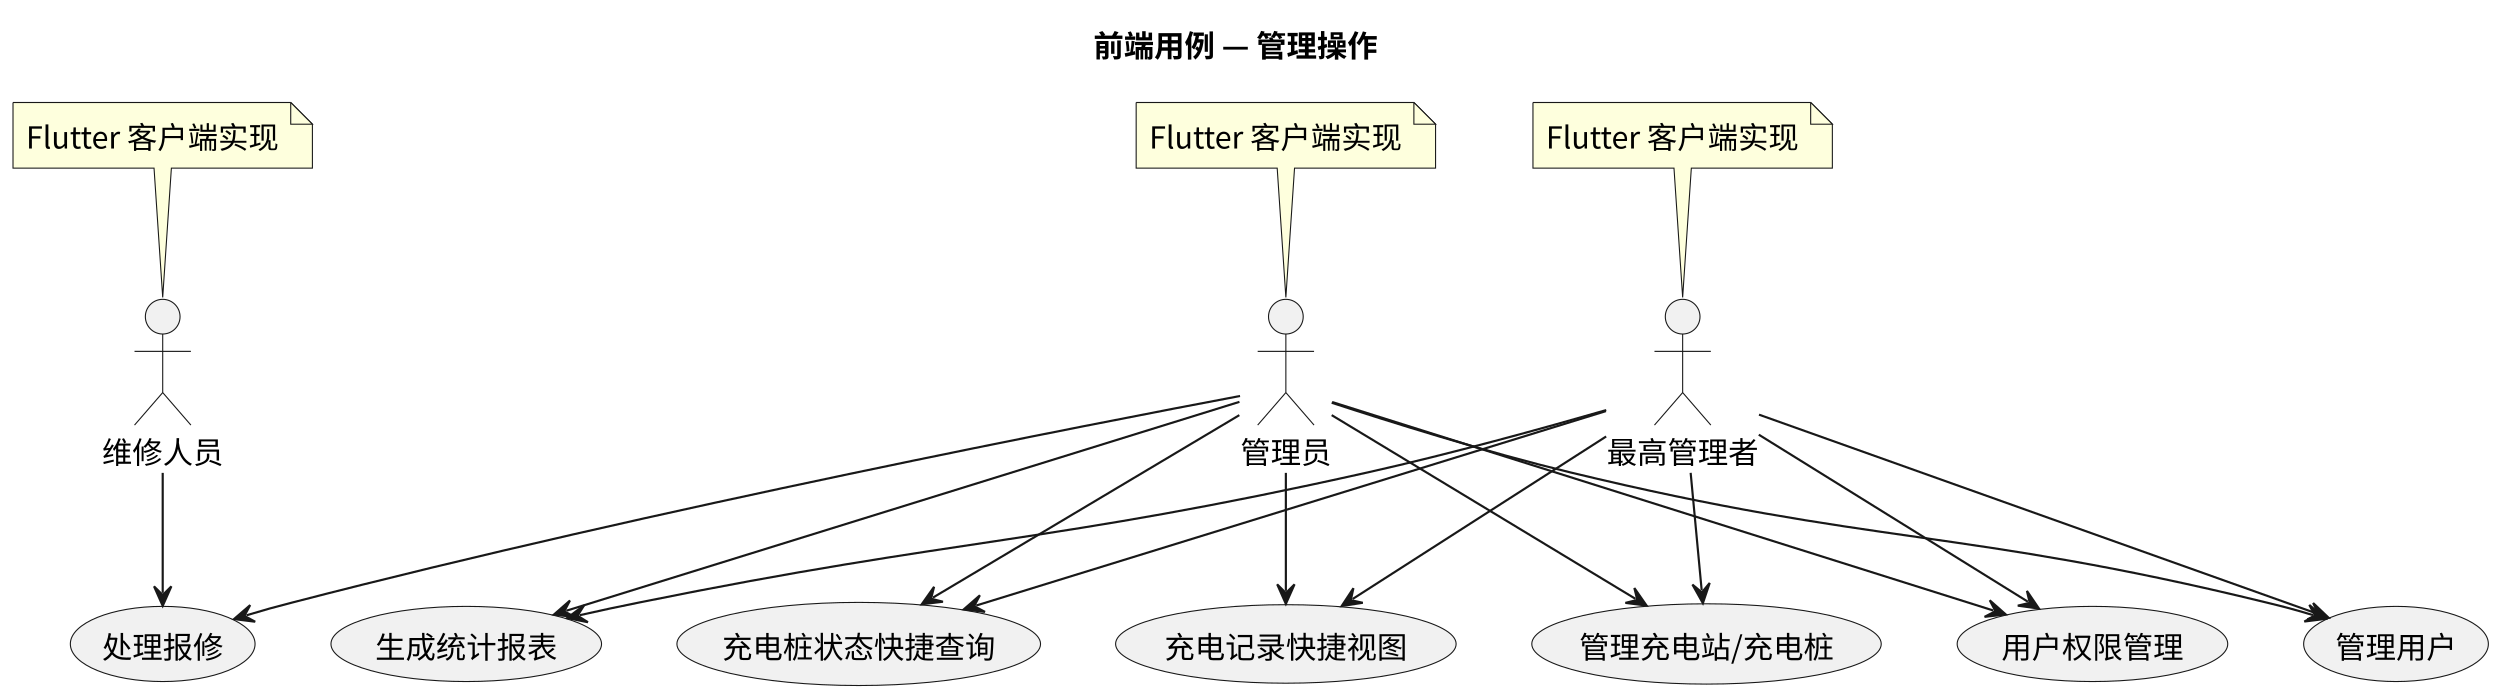
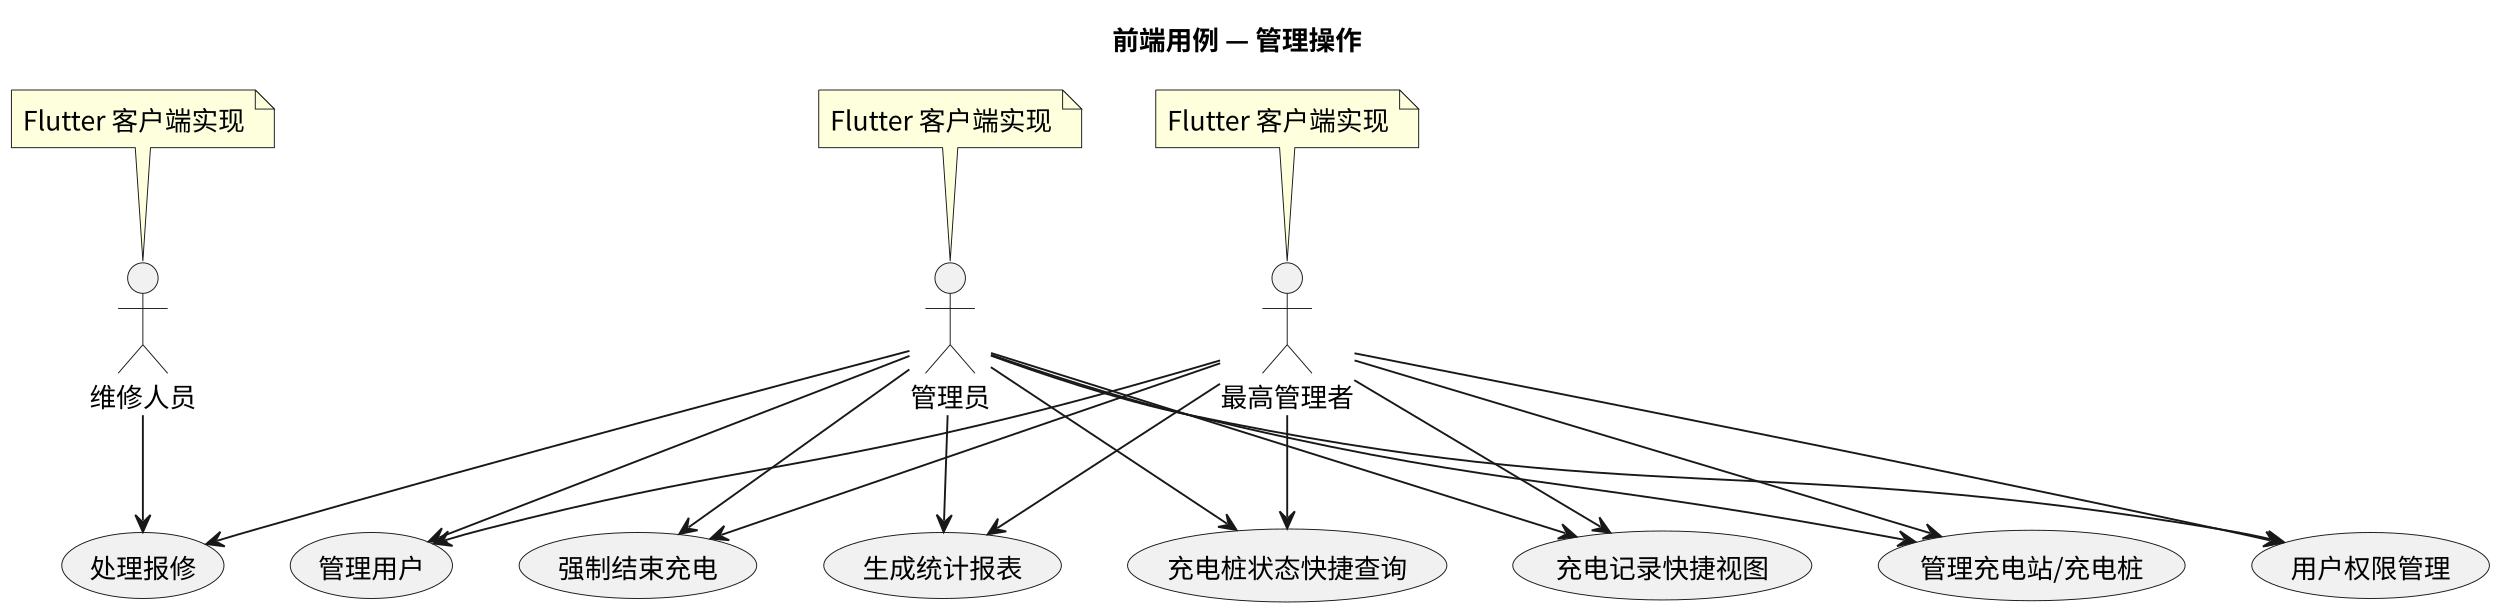
- <svg xmlns="http://www.w3.org/2000/svg" contentStyleType="text/css" data-diagram-type="DESCRIPTION" height="322px" preserveAspectRatio="none" style="width:1153px;height:322px;background:#FFFFFF;" version="1.1" viewBox="0 0 1153 322" width="1153px" zoomAndPan="magnify">
+ <svg xmlns="http://www.w3.org/2000/svg" contentStyleType="text/css" data-diagram-type="DESCRIPTION" height="322px" preserveAspectRatio="none" style="width:1313px;height:322px;background:#FFFFFF;" version="1.1" viewBox="0 0 1313 322" width="1313px" zoomAndPan="magnify">
  <defs />
  <g>
    <g class="title" data-source-line="3">
-       <text fill="#000000" font-family="Noto Sans CJK SC" font-size="14" font-weight="bold" lengthAdjust="spacing" textLength="131.067" x="504.284" y="26.24">前端用例 — 管理操作</text>
+       <text fill="#000000" font-family="Noto Sans CJK SC" font-size="14" font-weight="bold" lengthAdjust="spacing" textLength="131.067" x="584.183" y="26.24">前端用例 — 管理操作</text>
    </g>
    <g class="entity" data-entity="A" data-source-line="6" data-uid="ent0002" id="entity_A">
-       <ellipse cx="593.04" cy="146.052" fill="#F1F1F1" rx="8" ry="8" style="stroke:#181818;stroke-width:0.5;" />
-       <path d="M593.04,154.052 L593.04,181.052 M580.04,162.052 L606.04,162.052 M593.04,181.052 L580.04,196.052 M593.04,181.052 L606.04,196.052" fill="none" style="stroke:#181818;stroke-width:0.5;" />
-       <text fill="#000000" font-family="Noto Sans CJK SC" font-size="14" lengthAdjust="spacing" textLength="42" x="572.04" y="213.792">管理员</text>
+       <ellipse cx="499.04" cy="146.052" fill="#F1F1F1" rx="8" ry="8" style="stroke:#181818;stroke-width:0.5;" />
+       <path d="M499.04,154.052 L499.04,181.052 M486.04,162.052 L512.04,162.052 M499.04,181.052 L486.04,196.052 M499.04,181.052 L512.04,196.052" fill="none" style="stroke:#181818;stroke-width:0.5;" />
+       <text fill="#000000" font-family="Noto Sans CJK SC" font-size="14" lengthAdjust="spacing" textLength="42" x="478.04" y="213.792">管理员</text>
    </g>
    <g class="entity" data-entity="M" data-source-line="7" data-uid="ent0003" id="entity_M">
      <ellipse cx="75.04" cy="146.052" fill="#F1F1F1" rx="8" ry="8" style="stroke:#181818;stroke-width:0.5;" />
      <path d="M75.04,154.052 L75.04,181.052 M62.04,162.052 L88.04,162.052 M75.04,181.052 L62.04,196.052 M75.04,181.052 L88.04,196.052" fill="none" style="stroke:#181818;stroke-width:0.5;" />
      <text fill="#000000" font-family="Noto Sans CJK SC" font-size="14" lengthAdjust="spacing" textLength="56" x="47.04" y="213.792">维修人员</text>
    </g>
    <g class="entity" data-entity="SA" data-source-line="8" data-uid="ent0004" id="entity_SA">
-       <ellipse cx="776.04" cy="146.052" fill="#F1F1F1" rx="8" ry="8" style="stroke:#181818;stroke-width:0.5;" />
-       <path d="M776.04,154.052 L776.04,181.052 M763.04,162.052 L789.04,162.052 M776.04,181.052 L763.04,196.052 M776.04,181.052 L789.04,196.052" fill="none" style="stroke:#181818;stroke-width:0.5;" />
-       <text fill="#000000" font-family="Noto Sans CJK SC" font-size="14" lengthAdjust="spacing" textLength="70" x="741.04" y="213.792">最高管理者</text>
+       <ellipse cx="676.04" cy="146.052" fill="#F1F1F1" rx="8" ry="8" style="stroke:#181818;stroke-width:0.5;" />
+       <path d="M676.04,154.052 L676.04,181.052 M663.04,162.052 L689.04,162.052 M676.04,181.052 L663.04,196.052 M676.04,181.052 L689.04,196.052" fill="none" style="stroke:#181818;stroke-width:0.5;" />
+       <text fill="#000000" font-family="Noto Sans CJK SC" font-size="14" lengthAdjust="spacing" textLength="70" x="641.04" y="213.792">最高管理者</text>
    </g>
    <g class="entity" data-entity="GMN5" data-source-line="10" data-uid="ent0006" id="entity_GMN5">
-       <path d="M524,47.272 L524,77.544 A0,0 0 0 0 524,77.544 L589.04,77.544 L593.04,137.172 L597.04,77.544 L662.082,77.544 A0,0 0 0 0 662.082,77.544 L662.082,57.272 L652.082,47.272 L524,47.272 A0,0 0 0 0 524,47.272" fill="#FEFFDD" style="stroke:#181818;stroke-width:0.5;" />
-       <path d="M652.082,47.272 L652.082,57.272 L662.082,57.272 L652.082,47.272" fill="#FEFFDD" style="stroke:#181818;stroke-width:0.5;" />
-       <text fill="#000000" font-family="Noto Sans CJK SC" font-size="14" lengthAdjust="spacing" textLength="117.082" x="530" y="68.512">Flutter 客户端实现</text>
+       <path d="M430,47.272 L430,77.544 A0,0 0 0 0 430,77.544 L495.04,77.544 L499.04,137.172 L503.04,77.544 L568.082,77.544 A0,0 0 0 0 568.082,77.544 L568.082,57.272 L558.082,47.272 L430,47.272 A0,0 0 0 0 430,47.272" fill="#FEFFDD" style="stroke:#181818;stroke-width:0.5;" />
+       <path d="M558.082,47.272 L558.082,57.272 L568.082,57.272 L558.082,47.272" fill="#FEFFDD" style="stroke:#181818;stroke-width:0.5;" />
+       <text fill="#000000" font-family="Noto Sans CJK SC" font-size="14" lengthAdjust="spacing" textLength="117.082" x="436" y="68.512">Flutter 客户端实现</text>
    </g>
    <g class="entity" data-entity="GMN8" data-source-line="11" data-uid="ent0009" id="entity_GMN8">
      <path d="M6,47.272 L6,77.544 A0,0 0 0 0 6,77.544 L71.04,77.544 L75.04,137.172 L79.04,77.544 L144.082,77.544 A0,0 0 0 0 144.082,77.544 L144.082,57.272 L134.082,47.272 L6,47.272 A0,0 0 0 0 6,47.272" fill="#FEFFDD" style="stroke:#181818;stroke-width:0.5;" />
      <path d="M134.082,47.272 L134.082,57.272 L144.082,57.272 L134.082,47.272" fill="#FEFFDD" style="stroke:#181818;stroke-width:0.5;" />
      <text fill="#000000" font-family="Noto Sans CJK SC" font-size="14" lengthAdjust="spacing" textLength="117.082" x="12" y="68.512">Flutter 客户端实现</text>
    </g>
    <g class="entity" data-entity="GMN11" data-source-line="12" data-uid="ent0012" id="entity_GMN11">
-       <path d="M707,47.272 L707,77.544 A0,0 0 0 0 707,77.544 L772.04,77.544 L776.04,137.172 L780.04,77.544 L845.082,77.544 A0,0 0 0 0 845.082,77.544 L845.082,57.272 L835.082,47.272 L707,47.272 A0,0 0 0 0 707,47.272" fill="#FEFFDD" style="stroke:#181818;stroke-width:0.5;" />
-       <path d="M835.082,47.272 L835.082,57.272 L845.082,57.272 L835.082,47.272" fill="#FEFFDD" style="stroke:#181818;stroke-width:0.5;" />
-       <text fill="#000000" font-family="Noto Sans CJK SC" font-size="14" lengthAdjust="spacing" textLength="117.082" x="713" y="68.512">Flutter 客户端实现</text>
+       <path d="M607,47.272 L607,77.544 A0,0 0 0 0 607,77.544 L672.04,77.544 L676.04,137.172 L680.04,77.544 L745.082,77.544 A0,0 0 0 0 745.082,77.544 L745.082,57.272 L735.082,47.272 L607,47.272 A0,0 0 0 0 607,47.272" fill="#FEFFDD" style="stroke:#181818;stroke-width:0.5;" />
+       <path d="M735.082,47.272 L735.082,57.272 L745.082,57.272 L735.082,47.272" fill="#FEFFDD" style="stroke:#181818;stroke-width:0.5;" />
+       <text fill="#000000" font-family="Noto Sans CJK SC" font-size="14" lengthAdjust="spacing" textLength="117.082" x="613" y="68.512">Flutter 客户端实现</text>
    </g>
    <g class="entity" data-entity="HR" data-source-line="14" data-uid="ent0014" id="entity_HR">
      <ellipse cx="75.038" cy="296.996" fill="#F1F1F1" rx="42.598" ry="17.334" style="stroke:#181818;stroke-width:0.5;" />
      <text fill="#000000" font-family="Noto Sans CJK SC" font-size="14" lengthAdjust="spacing" textLength="56" x="47.038" y="303.632">处理报修</text>
    </g>
    <g class="entity" data-entity="MM" data-source-line="15" data-uid="ent0015" id="entity_MM">
-       <ellipse cx="787.044" cy="296.989" fill="#F1F1F1" rx="80.584" ry="18.517" style="stroke:#181818;stroke-width:0.5;" />
-       <text fill="#000000" font-family="Noto Sans CJK SC" font-size="14" lengthAdjust="spacing" textLength="117.487" x="728.3" y="303.625">管理充电站/充电桩</text>
+       <ellipse cx="1067.044" cy="296.989" fill="#F1F1F1" rx="80.584" ry="18.517" style="stroke:#181818;stroke-width:0.5;" />
+       <text fill="#000000" font-family="Noto Sans CJK SC" font-size="14" lengthAdjust="spacing" textLength="117.487" x="1008.3" y="303.625">管理充电站/充电桩</text>
    </g>
    <g class="entity" data-entity="PM" data-source-line="16" data-uid="ent0016" id="entity_PM">
-       <ellipse cx="965.037" cy="296.996" fill="#F1F1F1" rx="62.397" ry="17.334" style="stroke:#181818;stroke-width:0.5;" />
-       <text fill="#000000" font-family="Noto Sans CJK SC" font-size="14" lengthAdjust="spacing" textLength="84" x="923.037" y="303.632">用户权限管理</text>
+       <ellipse cx="1245.037" cy="296.996" fill="#F1F1F1" rx="62.397" ry="17.334" style="stroke:#181818;stroke-width:0.5;" />
+       <text fill="#000000" font-family="Noto Sans CJK SC" font-size="14" lengthAdjust="spacing" textLength="84" x="1203.037" y="303.632">用户权限管理</text>
    </g>
    <g class="entity" data-entity="MU" data-source-line="17" data-uid="ent0017" id="entity_MU">
-       <ellipse cx="1105.038" cy="296.996" fill="#F1F1F1" rx="42.598" ry="17.334" style="stroke:#181818;stroke-width:0.5;" />
-       <text fill="#000000" font-family="Noto Sans CJK SC" font-size="14" lengthAdjust="spacing" textLength="56" x="1077.038" y="303.632">管理用户</text>
+       <ellipse cx="195.038" cy="296.996" fill="#F1F1F1" rx="42.598" ry="17.334" style="stroke:#181818;stroke-width:0.5;" />
+       <text fill="#000000" font-family="Noto Sans CJK SC" font-size="14" lengthAdjust="spacing" textLength="56" x="167.038" y="303.632">管理用户</text>
    </g>
-     <g class="entity" data-entity="GS" data-source-line="18" data-uid="ent0018" id="entity_GS">
-       <ellipse cx="215.037" cy="296.996" fill="#F1F1F1" rx="62.397" ry="17.334" style="stroke:#181818;stroke-width:0.5;" />
-       <text fill="#000000" font-family="Noto Sans CJK SC" font-size="14" lengthAdjust="spacing" textLength="84" x="173.037" y="303.632">生成统计报表</text>
+     <g class="entity" data-entity="FSC" data-source-line="18" data-uid="ent0018" id="entity_FSC">
+       <ellipse cx="335.037" cy="296.996" fill="#F1F1F1" rx="62.397" ry="17.334" style="stroke:#181818;stroke-width:0.5;" />
+       <text fill="#000000" font-family="Noto Sans CJK SC" font-size="14" lengthAdjust="spacing" textLength="84" x="293.037" y="303.632">强制结束充电</text>
    </g>
-     <g class="entity" data-entity="QC" data-source-line="19" data-uid="ent0019" id="entity_QC">
-       <ellipse cx="396.044" cy="296.993" fill="#F1F1F1" rx="83.854" ry="19.171" style="stroke:#181818;stroke-width:0.5;" />
-       <text fill="#000000" font-family="Noto Sans CJK SC" font-size="14" lengthAdjust="spacing" textLength="125.999" x="333.045" y="303.629">充电桩状态快捷查询</text>
+     <g class="entity" data-entity="GS" data-source-line="19" data-uid="ent0019" id="entity_GS">
+       <ellipse cx="495.037" cy="296.996" fill="#F1F1F1" rx="62.397" ry="17.334" style="stroke:#181818;stroke-width:0.5;" />
+       <text fill="#000000" font-family="Noto Sans CJK SC" font-size="14" lengthAdjust="spacing" textLength="84" x="453.037" y="303.632">生成统计报表</text>
    </g>
-     <g class="entity" data-entity="QV" data-source-line="20" data-uid="ent0020" id="entity_QV">
-       <ellipse cx="593.038" cy="296.987" fill="#F1F1F1" rx="78.528" ry="18.105" style="stroke:#181818;stroke-width:0.5;" />
-       <text fill="#000000" font-family="Noto Sans CJK SC" font-size="14" lengthAdjust="spacing" textLength="111.999" x="537.038" y="303.623">充电记录快捷视图</text>
+     <g class="entity" data-entity="QC" data-source-line="20" data-uid="ent0020" id="entity_QC">
+       <ellipse cx="676.044" cy="296.993" fill="#F1F1F1" rx="83.854" ry="19.171" style="stroke:#181818;stroke-width:0.5;" />
+       <text fill="#000000" font-family="Noto Sans CJK SC" font-size="14" lengthAdjust="spacing" textLength="125.999" x="613.044" y="303.629">充电桩状态快捷查询</text>
    </g>
-     <g class="link" data-entity-1="A" data-entity-2="HR" data-source-line="22" data-uid="lnk21" id="link_A_HR">
-       <path d="M571.9,182.632 C506.52,194.962 302,234.542 135.04,277.822 C126.19,280.112 122.433,281.126 113.663,283.776" fill="none" id="A-to-HR" style="stroke:#181818;stroke-width:1;" />
-       <polygon fill="#181818" points="107.92,285.512,117.692,286.738,112.706,284.066,115.378,279.08,107.92,285.512" style="stroke:#181818;stroke-width:1;" />
+     <g class="entity" data-entity="QV" data-source-line="21" data-uid="ent0021" id="entity_QV">
+       <ellipse cx="873.038" cy="296.987" fill="#F1F1F1" rx="78.528" ry="18.105" style="stroke:#181818;stroke-width:0.5;" />
+       <text fill="#000000" font-family="Noto Sans CJK SC" font-size="14" lengthAdjust="spacing" textLength="111.999" x="817.038" y="303.623">充电记录快捷视图</text>
    </g>
-     <g class="link" data-entity-1="A" data-entity-2="MM" data-source-line="23" data-uid="lnk22" id="link_A_MM">
-       <path d="M614.17,191.462 C649.43,212.782 715.096,252.487 754.266,276.177" fill="none" id="A-to-MM" style="stroke:#181818;stroke-width:1;" />
-       <polygon fill="#181818" points="759.4,279.282,753.769,271.202,755.122,276.694,749.629,278.047,759.4,279.282" style="stroke:#181818;stroke-width:1;" />
+     <g class="link" data-entity-1="A" data-entity-2="HR" data-source-line="23" data-uid="lnk22" id="link_A_HR">
+       <path d="M477.65,184.282 C421.39,199.062 264.71,240.532 135.04,277.822 C126.36,280.312 122.743,281.364 114.053,283.994" fill="none" id="A-to-HR" style="stroke:#181818;stroke-width:1;" />
+       <polygon fill="#181818" points="108.31,285.732,118.083,286.953,113.096,284.284,115.766,279.296,108.31,285.732" style="stroke:#181818;stroke-width:1;" />
    </g>
-     <g class="link" data-entity-1="A" data-entity-2="PM" data-source-line="24" data-uid="lnk23" id="link_A_PM">
-       <path d="M614.38,185.412 C674.59,204.402 840.808,256.818 919.338,281.578" fill="none" id="A-to-PM" style="stroke:#181818;stroke-width:1;" />
-       <polygon fill="#181818" points="925.06,283.382,917.679,276.861,920.291,281.878,915.274,284.49,925.06,283.382" style="stroke:#181818;stroke-width:1;" />
+     <g class="link" data-entity-1="A" data-entity-2="MM" data-source-line="24" data-uid="lnk23" id="link_A_MM">
+       <path d="M520.48,186.342 C545.18,194.942 587.13,208.872 624.04,217.822 C775.3,254.482 815.86,250.302 969.04,277.822 C980.96,279.962 987.789,281.205 999.999,283.455" fill="none" id="A-to-MM" style="stroke:#181818;stroke-width:1;" />
+       <polygon fill="#181818" points="1005.9,284.542,997.774,278.977,1000.983,283.636,996.324,286.845,1005.9,284.542" style="stroke:#181818;stroke-width:1;" />
    </g>
-     <g class="link" data-entity-1="A" data-entity-2="MU" data-source-line="25" data-uid="lnk24" id="link_A_MU">
-       <path d="M614.18,185.752 C639.92,194.182 684.82,208.322 724.04,217.822 C865.1,251.972 904.04,243.402 1045.04,277.822 C1054.03,280.012 1057.917,281.015 1066.777,283.695" fill="none" id="A-to-MU" style="stroke:#181818;stroke-width:1;" />
-       <polygon fill="#181818" points="1072.52,285.432,1065.064,278.998,1067.734,283.984,1062.747,286.655,1072.52,285.432" style="stroke:#181818;stroke-width:1;" />
+     <g class="link" data-entity-1="A" data-entity-2="PM" data-source-line="25" data-uid="lnk24" id="link_A_PM">
+       <path d="M520.38,186.752 C545,195.742 586.87,210.022 624.04,217.822 C860.8,267.522 926.48,237.632 1165.04,277.822 C1176.28,279.712 1182.446,280.888 1193.676,283.408" fill="none" id="A-to-PM" style="stroke:#181818;stroke-width:1;" />
+       <polygon fill="#181818" points="1199.53,284.722,1191.624,278.848,1194.651,283.627,1189.873,286.654,1199.53,284.722" style="stroke:#181818;stroke-width:1;" />
    </g>
-     <g class="link" data-entity-1="A" data-entity-2="GS" data-source-line="26" data-uid="lnk25" id="link_A_GS">
-       <path d="M571.63,185.332 C510.65,204.252 340.99,256.903 261.18,281.673" fill="none" id="A-to-GS" style="stroke:#181818;stroke-width:1;" />
-       <polygon fill="#181818" points="255.45,283.452,265.231,284.604,260.225,281.97,262.86,276.964,255.45,283.452" style="stroke:#181818;stroke-width:1;" />
+     <g class="link" data-entity-1="A" data-entity-2="MU" data-source-line="26" data-uid="lnk25" id="link_A_MU">
+       <path d="M477.66,186.932 C424.55,207.432 292.058,258.551 230.738,282.221" fill="none" id="A-to-MU" style="stroke:#181818;stroke-width:1;" />
+       <polygon fill="#181818" points="225.14,284.382,234.977,284.873,229.804,282.581,232.096,277.409,225.14,284.382" style="stroke:#181818;stroke-width:1;" />
    </g>
-     <g class="link" data-entity-1="A" data-entity-2="QC" data-source-line="27" data-uid="lnk26" id="link_A_QC">
-       <path d="M571.58,191.462 C536.08,212.602 470.235,251.812 430.265,275.612" fill="none" id="A-to-QC" style="stroke:#181818;stroke-width:1;" />
-       <polygon fill="#181818" points="425.11,278.682,434.889,277.514,429.406,276.124,430.796,270.64,425.11,278.682" style="stroke:#181818;stroke-width:1;" />
+     <g class="link" data-entity-1="A" data-entity-2="FSC" data-source-line="27" data-uid="lnk26" id="link_A_FSC">
+       <path d="M477.6,194.022 C446.26,216.442 393.12,254.452 361.63,276.972" fill="none" id="A-to-FSC" style="stroke:#181818;stroke-width:1;" />
+       <polygon fill="#181818" points="356.75,280.462,366.397,278.48,360.817,277.553,361.744,271.973,356.75,280.462" style="stroke:#181818;stroke-width:1;" />
    </g>
-     <g class="link" data-entity-1="A" data-entity-2="QV" data-source-line="28" data-uid="lnk27" id="link_A_QV">
-       <path d="M593.04,218.072 C593.04,238.572 593.04,256.602 593.04,272.502" fill="none" id="A-to-QV" style="stroke:#181818;stroke-width:1;" />
-       <polygon fill="#181818" points="593.04,278.502,597.04,269.502,593.04,273.502,589.04,269.502,593.04,278.502" style="stroke:#181818;stroke-width:1;" />
+     <g class="link" data-entity-1="A" data-entity-2="GS" data-source-line="28" data-uid="lnk27" id="link_A_GS">
+       <path d="M497.7,218.072 C496.99,238.972 496.354,257.545 495.814,273.425" fill="none" id="A-to-GS" style="stroke:#181818;stroke-width:1;" />
+       <polygon fill="#181818" points="495.61,279.422,499.914,270.563,495.78,274.425,491.918,270.291,495.61,279.422" style="stroke:#181818;stroke-width:1;" />
    </g>
-     <g class="link" data-entity-1="M" data-entity-2="HR" data-source-line="29" data-uid="lnk28" id="link_M_HR">
+     <g class="link" data-entity-1="A" data-entity-2="QC" data-source-line="29" data-uid="lnk28" id="link_A_QC">
+       <path d="M520.39,192.832 C552.76,214.282 609.189,251.687 644.419,275.037" fill="none" id="A-to-QC" style="stroke:#181818;stroke-width:1;" />
+       <polygon fill="#181818" points="649.42,278.352,644.128,270.046,645.252,275.59,639.708,276.714,649.42,278.352" style="stroke:#181818;stroke-width:1;" />
+     </g>
+     <g class="link" data-entity-1="A" data-entity-2="QV" data-source-line="30" data-uid="lnk29" id="link_A_QV">
+       <path d="M520.49,185.412 C579.78,204.012 741.125,254.616 822.145,280.026" fill="none" id="A-to-QV" style="stroke:#181818;stroke-width:1;" />
+       <polygon fill="#181818" points="827.87,281.822,820.48,275.312,823.099,280.326,818.085,282.945,827.87,281.822" style="stroke:#181818;stroke-width:1;" />
+     </g>
+     <g class="link" data-entity-1="M" data-entity-2="HR" data-source-line="31" data-uid="lnk30" id="link_M_HR">
      <path d="M75.04,218.072 C75.04,238.972 75.04,257.542 75.04,273.422" fill="none" id="M-to-HR" style="stroke:#181818;stroke-width:1;" />
      <polygon fill="#181818" points="75.04,279.422,79.04,270.422,75.04,274.422,71.04,270.422,75.04,279.422" style="stroke:#181818;stroke-width:1;" />
    </g>
-     <g class="link" data-entity-1="SA" data-entity-2="MM" data-source-line="30" data-uid="lnk29" id="link_SA_MM">
-       <path d="M779.73,218.072 C781.64,238.442 783.32,256.318 784.81,272.218" fill="none" id="SA-to-MM" style="stroke:#181818;stroke-width:1;" />
-       <polygon fill="#181818" points="785.37,278.192,788.513,268.858,784.904,273.214,780.548,269.604,785.37,278.192" style="stroke:#181818;stroke-width:1;" />
+     <g class="link" data-entity-1="SA" data-entity-2="MM" data-source-line="32" data-uid="lnk31" id="link_SA_MM">
+       <path d="M711.43,189.302 C781.92,210.452 934.173,256.128 1013.673,279.978" fill="none" id="SA-to-MM" style="stroke:#181818;stroke-width:1;" />
+       <polygon fill="#181818" points="1019.42,281.702,1011.949,275.284,1014.631,280.265,1009.65,282.947,1019.42,281.702" style="stroke:#181818;stroke-width:1;" />
    </g>
-     <g class="link" data-entity-1="SA" data-entity-2="PM" data-source-line="31" data-uid="lnk30" id="link_SA_PM">
-       <path d="M811.15,200.472 C848.72,223.792 902.272,257.038 935.262,277.509" fill="none" id="SA-to-PM" style="stroke:#181818;stroke-width:1;" />
-       <polygon fill="#181818" points="940.36,280.672,934.822,272.528,936.111,278.036,930.604,279.326,940.36,280.672" style="stroke:#181818;stroke-width:1;" />
+     <g class="link" data-entity-1="SA" data-entity-2="PM" data-source-line="33" data-uid="lnk32" id="link_SA_PM">
+       <path d="M711.38,185.552 C791.97,201.292 995.45,241.372 1165.04,277.822 C1175.76,280.122 1181.418,281.356 1192.278,283.816" fill="none" id="SA-to-PM" style="stroke:#181818;stroke-width:1;" />
+       <polygon fill="#181818" points="1198.13,285.142,1190.236,279.252,1193.254,284.037,1188.469,287.055,1198.13,285.142" style="stroke:#181818;stroke-width:1;" />
    </g>
-     <g class="link" data-entity-1="SA" data-entity-2="MU" data-source-line="32" data-uid="lnk31" id="link_SA_MU">
-       <path d="M811.25,191.242 C875.9,214.292 1006.869,260.987 1068.309,282.897" fill="none" id="SA-to-MU" style="stroke:#181818;stroke-width:1;" />
-       <polygon fill="#181818" points="1073.96,284.912,1066.826,278.121,1069.251,283.233,1064.139,285.656,1073.96,284.912" style="stroke:#181818;stroke-width:1;" />
+     <g class="link" data-entity-1="SA" data-entity-2="MU" data-source-line="34" data-uid="lnk33" id="link_SA_MU">
+       <path d="M640.79,189.292 C612.79,197.552 572.58,209.052 537.04,217.822 C412.64,248.532 379.14,245.892 255.04,277.822 C246.19,280.102 242.423,281.106 233.654,283.756" fill="none" id="SA-to-MU" style="stroke:#181818;stroke-width:1;" />
+       <polygon fill="#181818" points="227.91,285.492,237.682,286.718,232.696,284.046,235.368,279.06,227.91,285.492" style="stroke:#181818;stroke-width:1;" />
    </g>
-     <g class="link" data-entity-1="SA" data-entity-2="GS" data-source-line="33" data-uid="lnk32" id="link_SA_GS">
-       <path d="M740.8,189.122 C711.57,197.552 668.83,209.362 631.04,217.822 C483.01,250.952 443.71,247.682 295.04,277.822 C284.15,280.032 278.323,281.25 267.343,283.73" fill="none" id="SA-to-GS" style="stroke:#181818;stroke-width:1;" />
-       <polygon fill="#181818" points="261.49,285.052,271.15,286.971,266.367,283.95,269.388,279.167,261.49,285.052" style="stroke:#181818;stroke-width:1;" />
+     <g class="link" data-entity-1="SA" data-entity-2="FSC" data-source-line="35" data-uid="lnk34" id="link_SA_FSC">
+       <path d="M640.83,190.792 C576.34,212.982 445.444,258.01 378.844,280.92" fill="none" id="SA-to-FSC" style="stroke:#181818;stroke-width:1;" />
+       <polygon fill="#181818" points="373.17,282.872,382.982,283.727,377.898,281.245,380.379,276.162,373.17,282.872" style="stroke:#181818;stroke-width:1;" />
    </g>
-     <g class="link" data-entity-1="SA" data-entity-2="QC" data-source-line="34" data-uid="lnk33" id="link_SA_QC">
-       <path d="M740.63,189.612 C672.28,210.712 527.783,255.322 450.233,279.262" fill="none" id="SA-to-QC" style="stroke:#181818;stroke-width:1;" />
-       <polygon fill="#181818" points="444.5,281.032,454.279,282.199,449.277,279.557,451.92,274.555,444.5,281.032" style="stroke:#181818;stroke-width:1;" />
+     <g class="link" data-entity-1="SA" data-entity-2="GS" data-source-line="36" data-uid="lnk35" id="link_SA_GS">
+       <path d="M640.71,201.582 C604.7,224.922 554.885,257.198 523.785,277.358" fill="none" id="SA-to-GS" style="stroke:#181818;stroke-width:1;" />
+       <polygon fill="#181818" points="518.75,280.622,528.478,279.083,522.946,277.902,524.126,272.37,518.75,280.622" style="stroke:#181818;stroke-width:1;" />
    </g>
-     <g class="link" data-entity-1="SA" data-entity-2="QV" data-source-line="35" data-uid="lnk34" id="link_SA_QV">
-       <path d="M740.76,201.302 C705.03,224.202 655.681,255.833 623.831,276.253" fill="none" id="SA-to-QV" style="stroke:#181818;stroke-width:1;" />
-       <polygon fill="#181818" points="618.78,279.492,628.515,278.002,622.989,276.793,624.198,271.267,618.78,279.492" style="stroke:#181818;stroke-width:1;" />
+     <g class="link" data-entity-1="SA" data-entity-2="QC" data-source-line="37" data-uid="lnk36" id="link_SA_QC">
+       <path d="M676.04,218.072 C676.04,238.172 676.04,255.672 676.04,271.562" fill="none" id="SA-to-QC" style="stroke:#181818;stroke-width:1;" />
+       <polygon fill="#181818" points="676.04,277.562,680.04,268.562,676.04,272.562,672.04,268.562,676.04,277.562" style="stroke:#181818;stroke-width:1;" />
+     </g>
+     <g class="link" data-entity-1="SA" data-entity-2="QV" data-source-line="38" data-uid="lnk37" id="link_SA_QV">
+       <path d="M711.26,199.652 C749.77,222.592 805.515,255.782 840.575,276.662" fill="none" id="SA-to-QV" style="stroke:#181818;stroke-width:1;" />
+       <polygon fill="#181818" points="845.73,279.732,840.044,271.69,841.434,277.173,835.951,278.563,845.73,279.732" style="stroke:#181818;stroke-width:1;" />
    </g>
  </g>
</svg>
